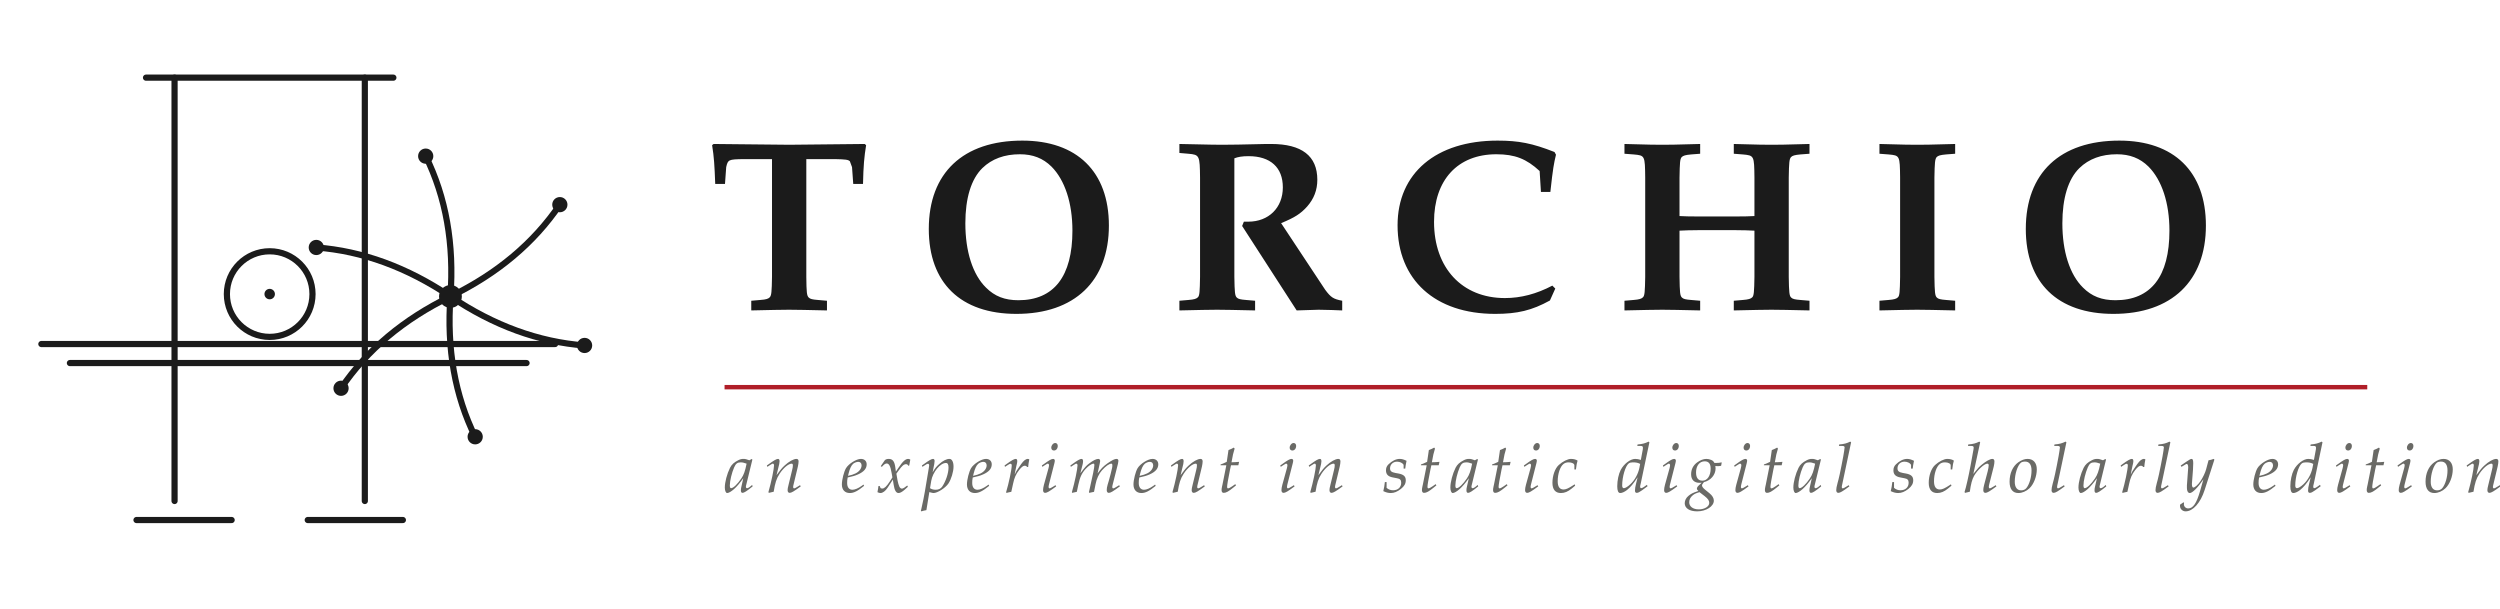
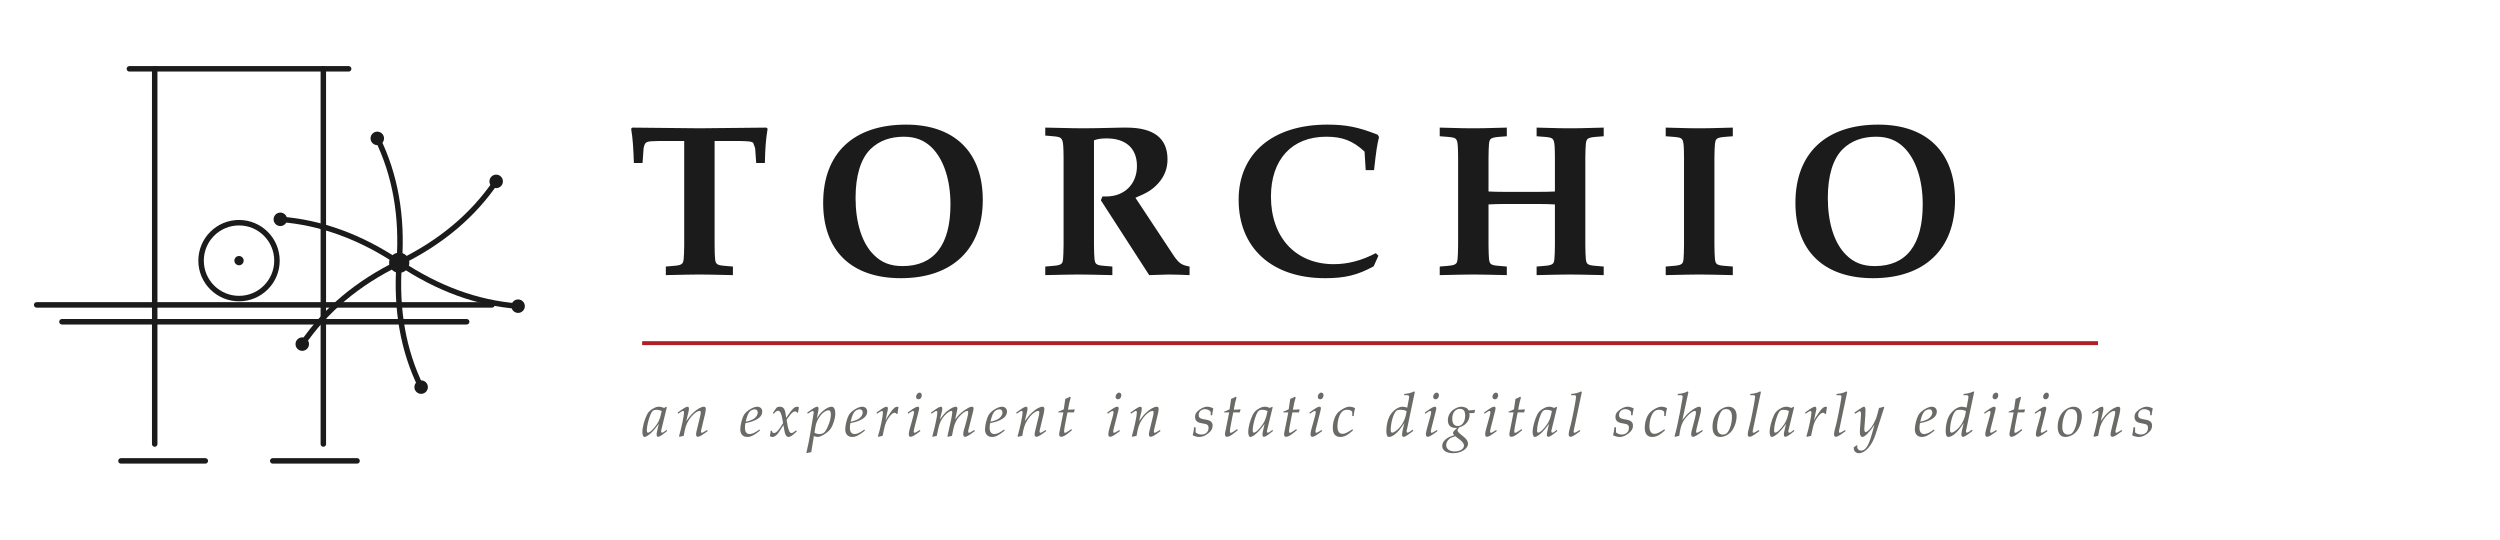
- <svg xmlns="http://www.w3.org/2000/svg" viewBox="0 0 452 110" width="452" height="110" role="img" aria-label="Torchio">
+ <svg xmlns="http://www.w3.org/2000/svg" viewBox="0 0 510 110" width="510" height="110" role="img" aria-label="Torchio">
  <style>
    .hair { stroke: #1B1B1B; stroke-width: 1.3; stroke-linecap: round; fill: none; }
    .dot { fill: #1B1B1B; }
    .wheel { transform-origin: 104px 60px; animation: turn 26s linear infinite; }
    @keyframes turn { to { transform: rotate(360deg); } }
    @media (prefers-reduced-motion: reduce) { .wheel { animation: none; } }
  </style>
  <style>
    .word { font: 600 44px "EB Garamond", "Iowan Old Style", Palatino, Georgia, serif;
            letter-spacing: 9px; fill: #1B1B1B; }
    .motto { font: italic 500 12.5px "EB Garamond", Palatino, Georgia, serif;
-              letter-spacing: 1.8px; fill: #6A6A66; }
+              letter-spacing: 1.4px; fill: #6A6A66; }
    .rule { stroke: #B01E28; stroke-width: 0.8; }
  </style>
  <g transform="translate(-8 2) scale(0.86)">
    <path class="hair" d="M40 14 H92" />
    <path class="hair" d="M46 14 V103" />
    <path class="hair" d="M86 14 V103" />
    <path class="hair" d="M38 107 H58" />
    <path class="hair" d="M74 107 H94" />
    <circle class="hair" cx="66" cy="59.5" r="9" />
    <circle class="dot" cx="66" cy="59.5" r="1.1" />
    <path class="hair" d="M18 70 H126" />
    <path class="hair" d="M24 74 H120" />
    <g class="wheel">
      <circle class="dot" cx="104" cy="60" r="2.4" />
      <g class="hair">
        <path d="M104 60 Q117.7 69.2 132.2 70.3" />
        <path d="M104 60 Q102.8 76.5 109.2 89.5" />
        <path d="M104 60 Q89.2 67.2 81 79.3" />
        <path d="M104 60 Q90.3 50.8 75.8 49.7" />
        <path d="M104 60 Q105.2 43.5 98.8 30.5" />
        <path d="M104 60 Q118.8 52.8 127 40.7" />
      </g>
      <circle class="dot" cx="132.2" cy="70.3" r="1.6" />
      <circle class="dot" cx="109.2" cy="89.5" r="1.6" />
      <circle class="dot" cx="81" cy="79.3" r="1.6" />
      <circle class="dot" cx="75.8" cy="49.7" r="1.6" />
      <circle class="dot" cx="98.8" cy="30.5" r="1.6" />
      <circle class="dot" cx="127" cy="40.7" r="1.6" />
    </g>
  </g>
  <text class="word" x="128" y="56">TORCHIO</text>
  <line class="rule" x1="131" y1="70" x2="428" y2="70" />
  <text class="motto" x="131" y="89">an experiment in static digital scholarly editions</text>
</svg>
